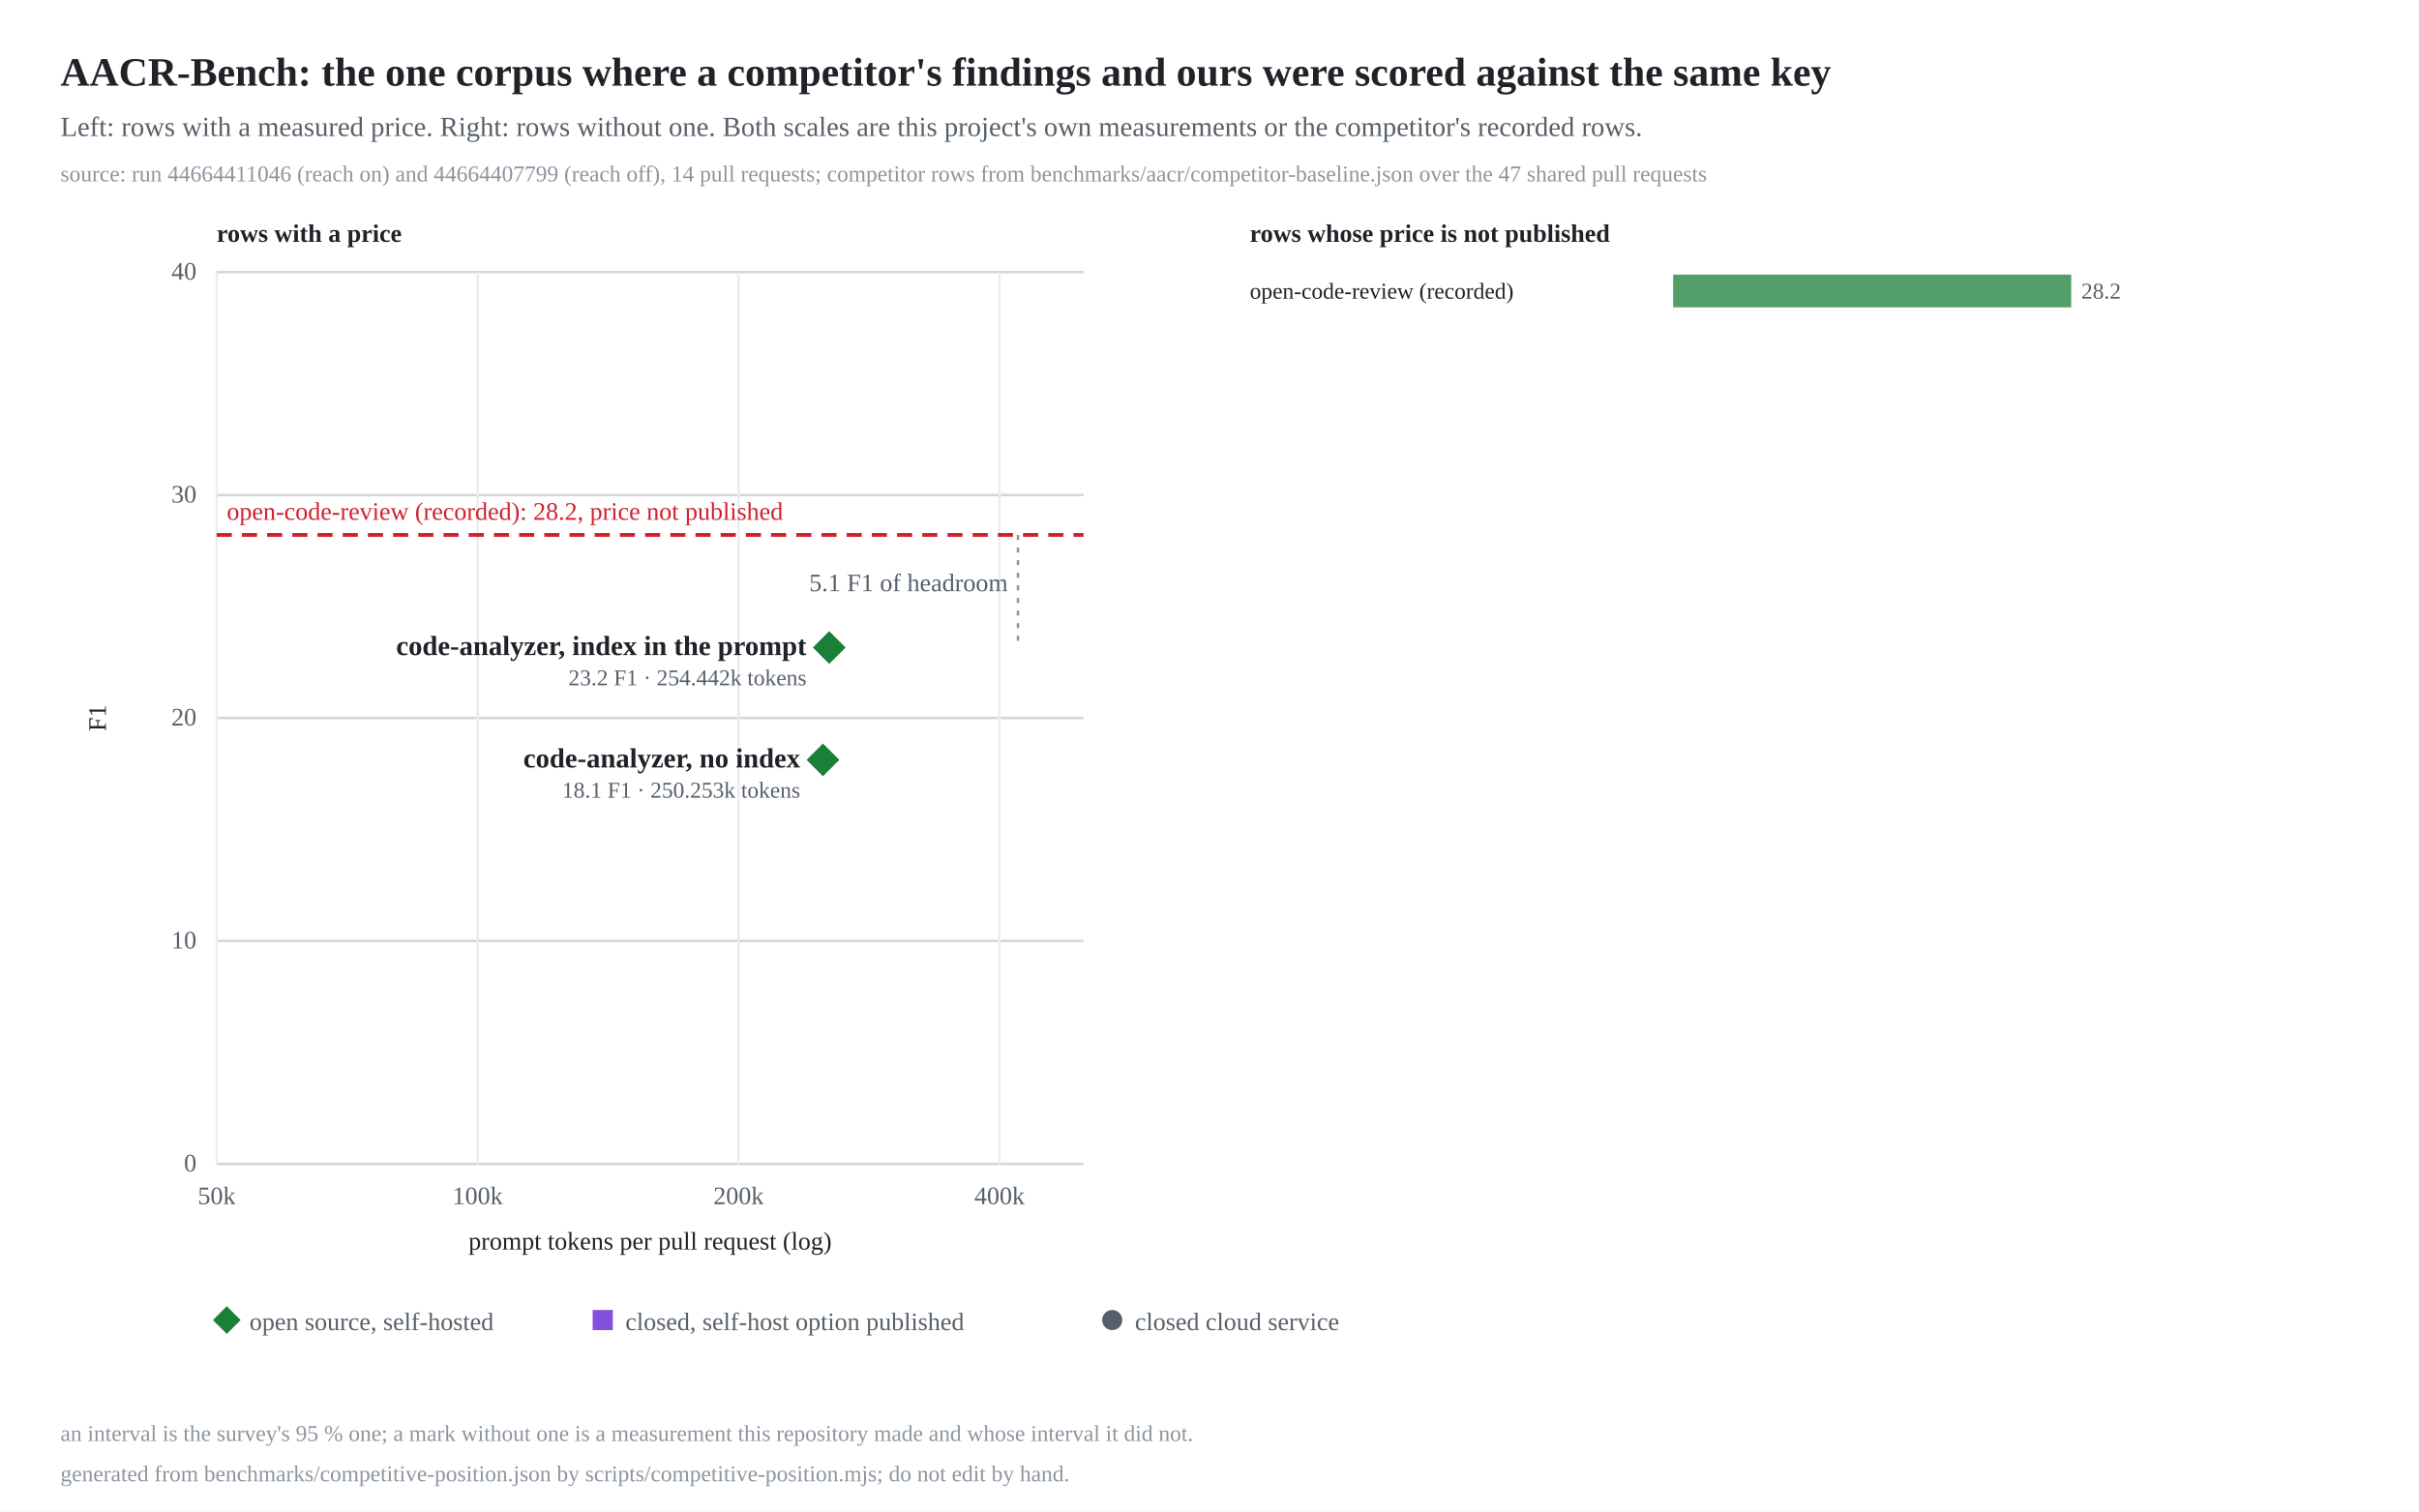
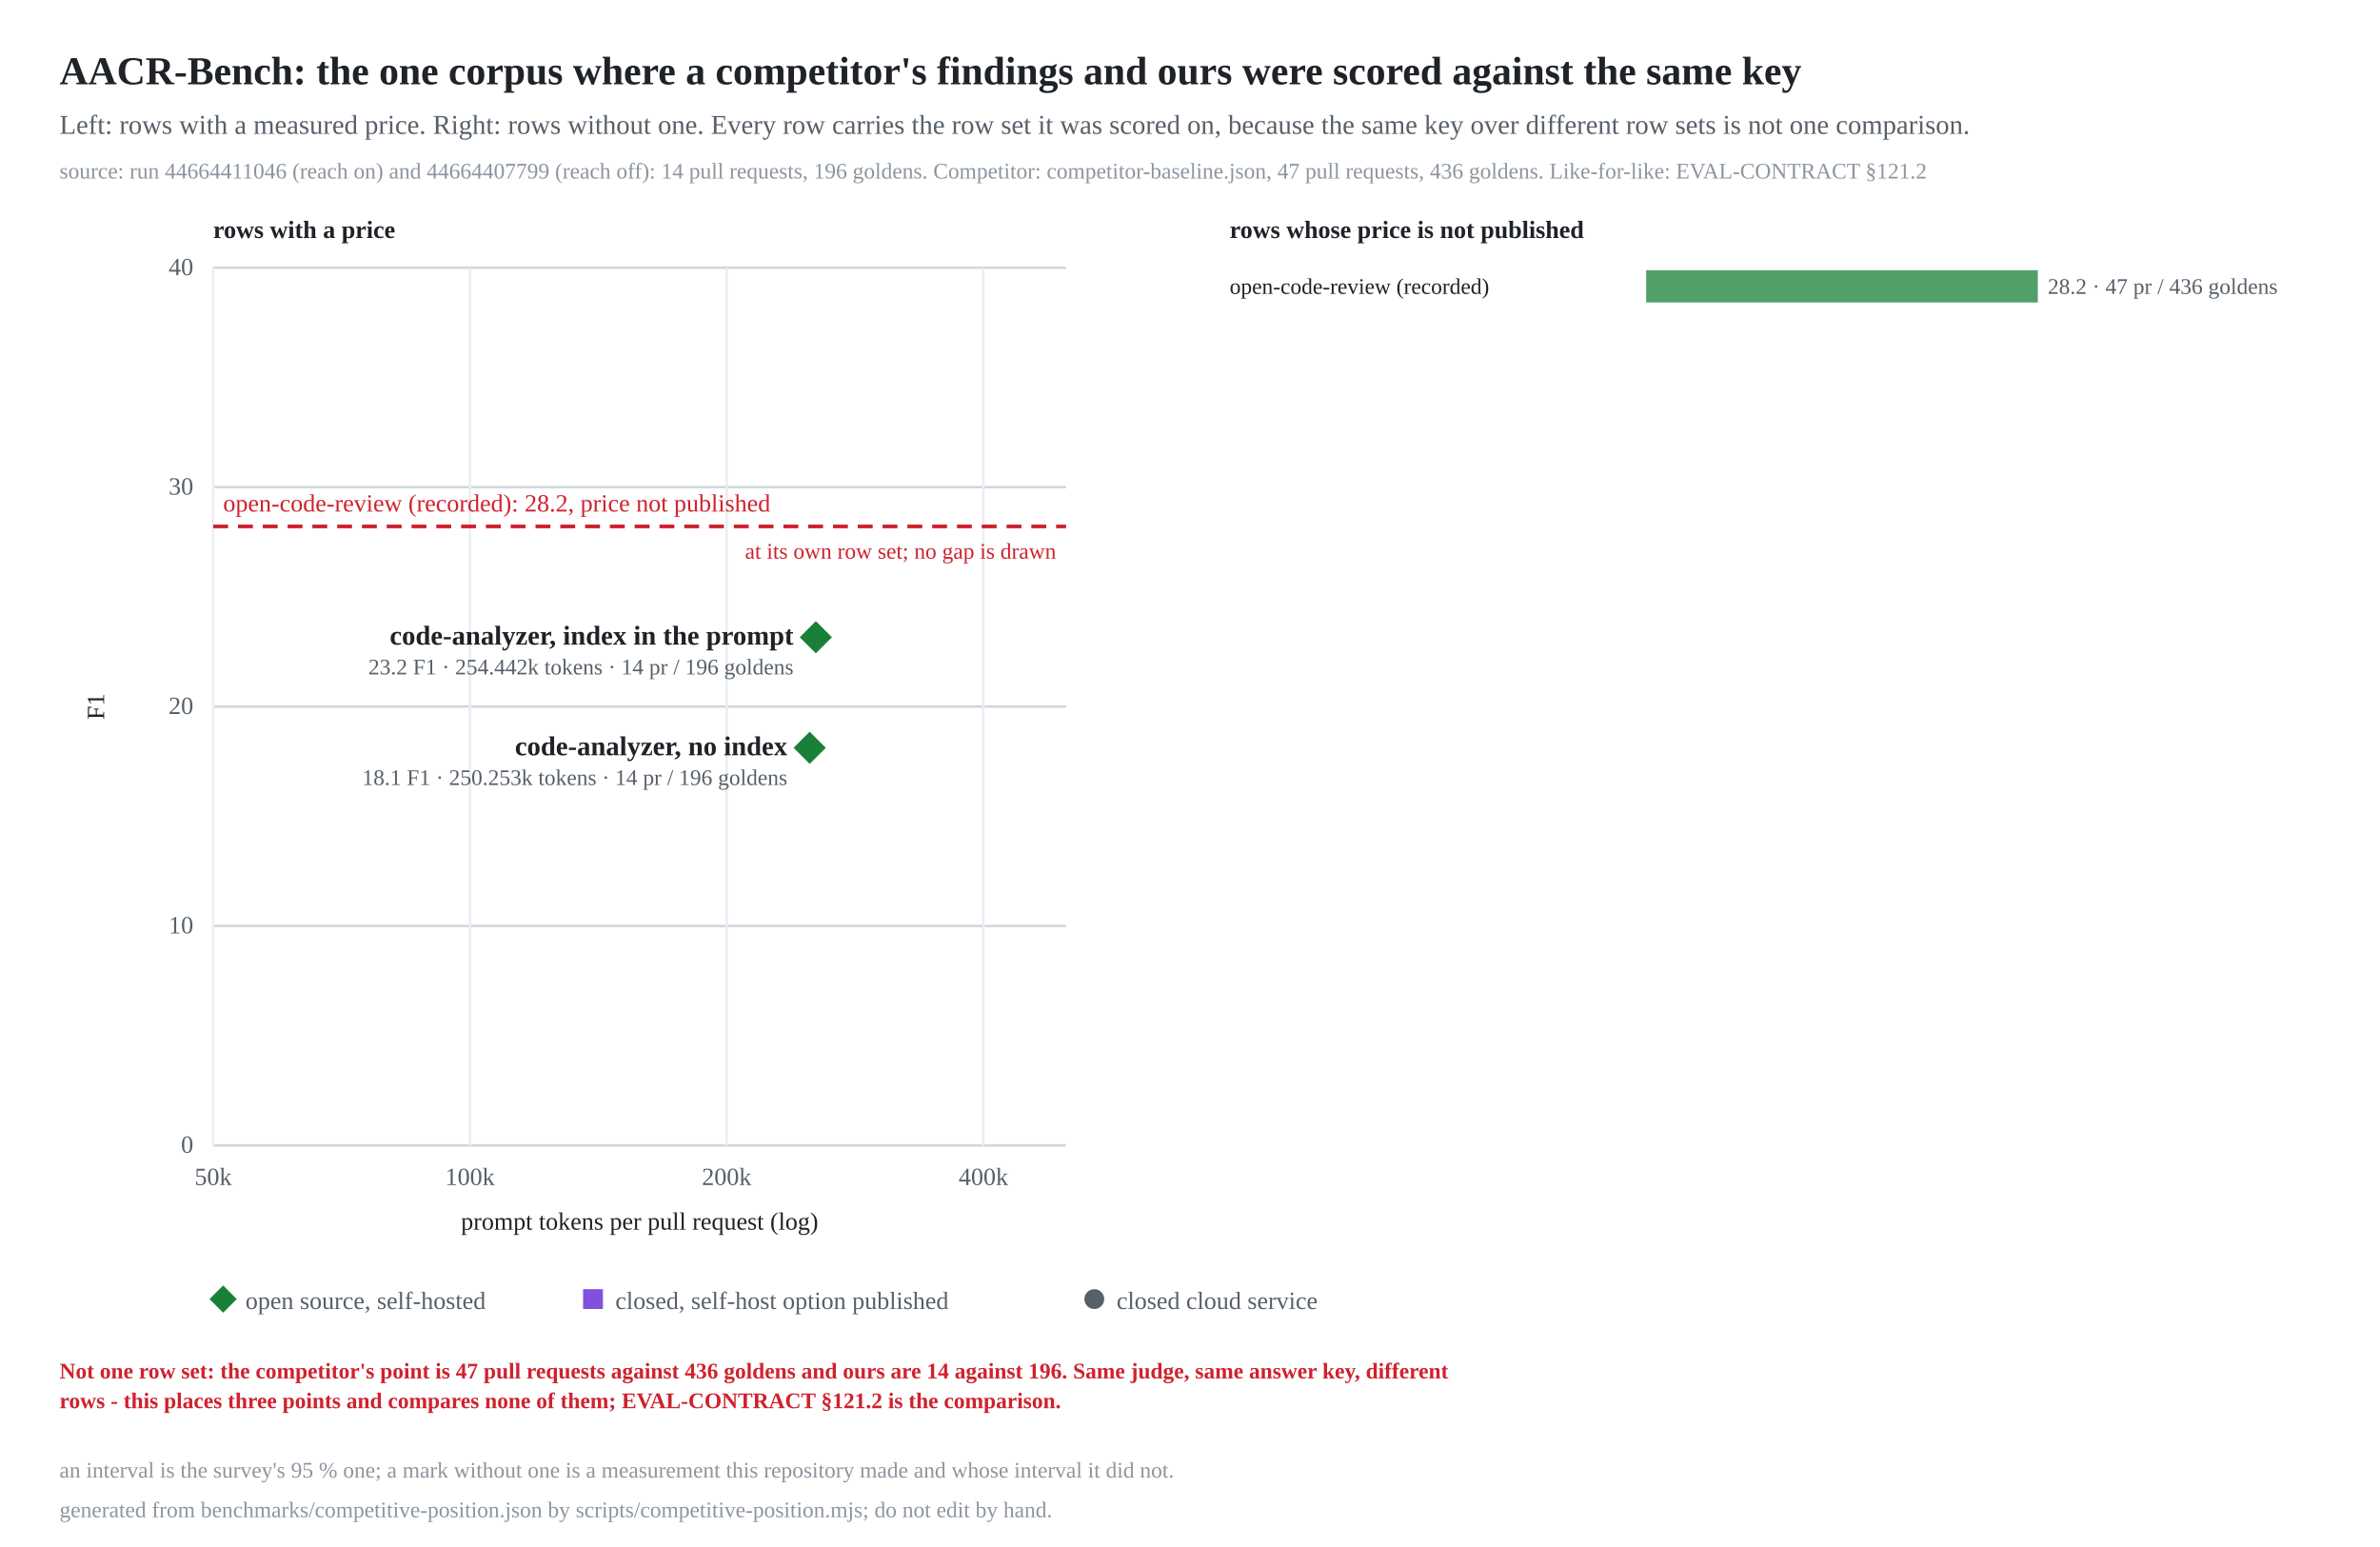
- <svg xmlns="http://www.w3.org/2000/svg" width="960" height="600" viewBox="0 0 960 600" role="img" aria-label="AACR-Bench: the one corpus where a competitor's findings and ours were scored against the same key">
-   <rect width="960" height="600" fill="#ffffff" />
+ <svg xmlns="http://www.w3.org/2000/svg" width="960" height="624" viewBox="0 0 960 624" role="img" aria-label="AACR-Bench: the one corpus where a competitor's findings and ours were scored against the same key">
+   <rect width="960" height="624" fill="#ffffff" />
  <text x="24" y="34" font-size="16" font-weight="700" fill="#1f2328">AACR-Bench: the one corpus where a competitor's findings and ours were scored against the same key</text>
-   <text x="24" y="54" font-size="11" fill="#57606a">Left: rows with a measured price. Right: rows without one. Both scales are this project's own measurements or the competitor's recorded rows.</text>
-   <text x="24" y="72" font-size="9" fill="#8c959f">source: run 44664411046 (reach on) and 44664407799 (reach off), 14 pull requests; competitor rows from benchmarks/aacr/competitor-baseline.json over the 47 shared pull requests</text>
+   <text x="24" y="54" font-size="11" fill="#57606a">Left: rows with a measured price. Right: rows without one. Every row carries the row set it was scored on, because the same key over different row sets is not one comparison.</text>
+   <text x="24" y="72" font-size="9" fill="#8c959f">source: run 44664411046 (reach on) and 44664407799 (reach off): 14 pull requests, 196 goldens. Competitor: competitor-baseline.json, 47 pull requests, 436 goldens. Like-for-like: EVAL-CONTRACT §121.2</text>
  <line x1="86" y1="462" x2="430" y2="462" stroke="#d0d7de" stroke-width="1" />
  <text x="78" y="465" text-anchor="end" font-size="10" fill="#57606a">0</text>
  <line x1="86" y1="373.5" x2="430" y2="373.5" stroke="#d0d7de" stroke-width="1" />
  <text x="78" y="376.5" text-anchor="end" font-size="10" fill="#57606a">10</text>
  <line x1="86" y1="285" x2="430" y2="285" stroke="#d0d7de" stroke-width="1" />
  <text x="78" y="288" text-anchor="end" font-size="10" fill="#57606a">20</text>
  <line x1="86" y1="196.5" x2="430" y2="196.5" stroke="#d0d7de" stroke-width="1" />
  <text x="78" y="199.5" text-anchor="end" font-size="10" fill="#57606a">30</text>
  <line x1="86" y1="108" x2="430" y2="108" stroke="#d0d7de" stroke-width="1" />
  <text x="78" y="111" text-anchor="end" font-size="10" fill="#57606a">40</text>
  <line x1="86" y1="108" x2="86" y2="462" stroke="#eaeef2" stroke-width="1" />
  <text x="86" y="478" text-anchor="middle" font-size="10" fill="#57606a">50k</text>
  <line x1="189.554" y1="108" x2="189.554" y2="462" stroke="#eaeef2" stroke-width="1" />
  <text x="189.554" y="478" text-anchor="middle" font-size="10" fill="#57606a">100k</text>
  <line x1="293.109" y1="108" x2="293.109" y2="462" stroke="#eaeef2" stroke-width="1" />
  <text x="293.109" y="478" text-anchor="middle" font-size="10" fill="#57606a">200k</text>
  <line x1="396.663" y1="108" x2="396.663" y2="462" stroke="#eaeef2" stroke-width="1" />
  <text x="396.663" y="478" text-anchor="middle" font-size="10" fill="#57606a">400k</text>
  <polygon points="329.077,250.534 335.577,257.034 329.077,263.534 322.577,257.034" fill="#1a7f37" />
  <text x="320.077" y="260.034" text-anchor="end" font-size="11" font-weight="600" fill="#1f2328">code-analyzer, index in the prompt</text>
-   <text x="320.077" y="272.034" text-anchor="end" font-size="9" fill="#57606a">23.2 F1 · 254.442k tokens</text>
+   <text x="320.077" y="272.034" text-anchor="end" font-size="9" fill="#57606a">23.2 F1 · 254.442k tokens · 14 pr / 196 goldens</text>
  <polygon points="326.597,295.138 333.097,301.638 326.597,308.138 320.097,301.638" fill="#1a7f37" />
  <text x="317.597" y="304.638" text-anchor="end" font-size="11" font-weight="600" fill="#1f2328">code-analyzer, no index</text>
-   <text x="317.597" y="316.638" text-anchor="end" font-size="9" fill="#57606a">18.1 F1 · 250.253k tokens</text>
+   <text x="317.597" y="316.638" text-anchor="end" font-size="9" fill="#57606a">18.1 F1 · 250.253k tokens · 14 pr / 196 goldens</text>
  <line x1="86" y1="212.341" x2="430" y2="212.341" stroke="#cf222e" stroke-width="1.5" stroke-dasharray="6 4" />
  <text x="90" y="206.341" font-size="10" fill="#cf222e">open-code-review (recorded): 28.2, price not published</text>
-   <line x1="404" y1="212.341" x2="404" y2="257.034" stroke="#8c959f" stroke-width="1" stroke-dasharray="2 3" />
-   <text x="400" y="234.688" text-anchor="end" font-size="10" fill="#57606a">5.1 F1 of headroom</text>
+   <text x="426" y="225.341" text-anchor="end" font-size="9" fill="#cf222e">at its own row set; no gap is drawn</text>
  <text x="258" y="496" text-anchor="middle" font-size="10" fill="#1f2328">prompt tokens per pull request (log)</text>
  <text x="42" y="285" font-size="10" fill="#1f2328" transform="rotate(-90 42 285)" text-anchor="middle">F1</text>
  <text x="86" y="96" font-size="10" font-weight="600" fill="#1f2328">rows with a price</text>
  <text x="496" y="96" font-size="10" font-weight="600" fill="#1f2328">rows whose price is not published</text>
  <text x="496" y="118.54" font-size="9" fill="#1f2328">open-code-review (recorded)</text>
  <rect x="664" y="109" width="157.976" height="13" fill="#1a7f37" opacity="0.75" />
-   <text x="825.976" y="118.54" font-size="9" fill="#57606a">28.2</text>
+   <text x="825.976" y="118.54" font-size="9" fill="#57606a">28.2 · 47 pr / 436 goldens</text>
  <polygon points="90,518.5 95.5,524 90,529.5 84.5,524" fill="#1a7f37" />
  <text x="99" y="528" font-size="10" fill="#57606a">open source, self-hosted</text>
  <rect x="235.2" y="520" width="8" height="8" fill="#8250df" />
  <text x="248.2" y="528" font-size="10" fill="#57606a">closed, self-host option published</text>
  <circle cx="441.4" cy="524" r="4" fill="#57606a" />
  <text x="450.4" y="528" font-size="10" fill="#57606a">closed cloud service</text>
-   <text x="24" y="572" font-size="9" fill="#8c959f">an interval is the survey's 95 % one; a mark without one is a measurement this repository made and whose interval it did not.</text>
-   <text x="24" y="588" font-size="9" fill="#8c959f">generated from benchmarks/competitive-position.json by scripts/competitive-position.mjs; do not edit by hand.</text>
+   <text x="24" y="556" font-size="9" font-weight="600" fill="#cf222e">Not one row set: the competitor's point is 47 pull requests against 436 goldens and ours are 14 against 196. Same judge, same answer key, different</text>
+   <text x="24" y="568" font-size="9" font-weight="600" fill="#cf222e">rows - this places three points and compares none of them; EVAL-CONTRACT §121.2 is the comparison.</text>
+   <text x="24" y="596" font-size="9" fill="#8c959f">an interval is the survey's 95 % one; a mark without one is a measurement this repository made and whose interval it did not.</text>
+   <text x="24" y="612" font-size="9" fill="#8c959f">generated from benchmarks/competitive-position.json by scripts/competitive-position.mjs; do not edit by hand.</text>
</svg>
